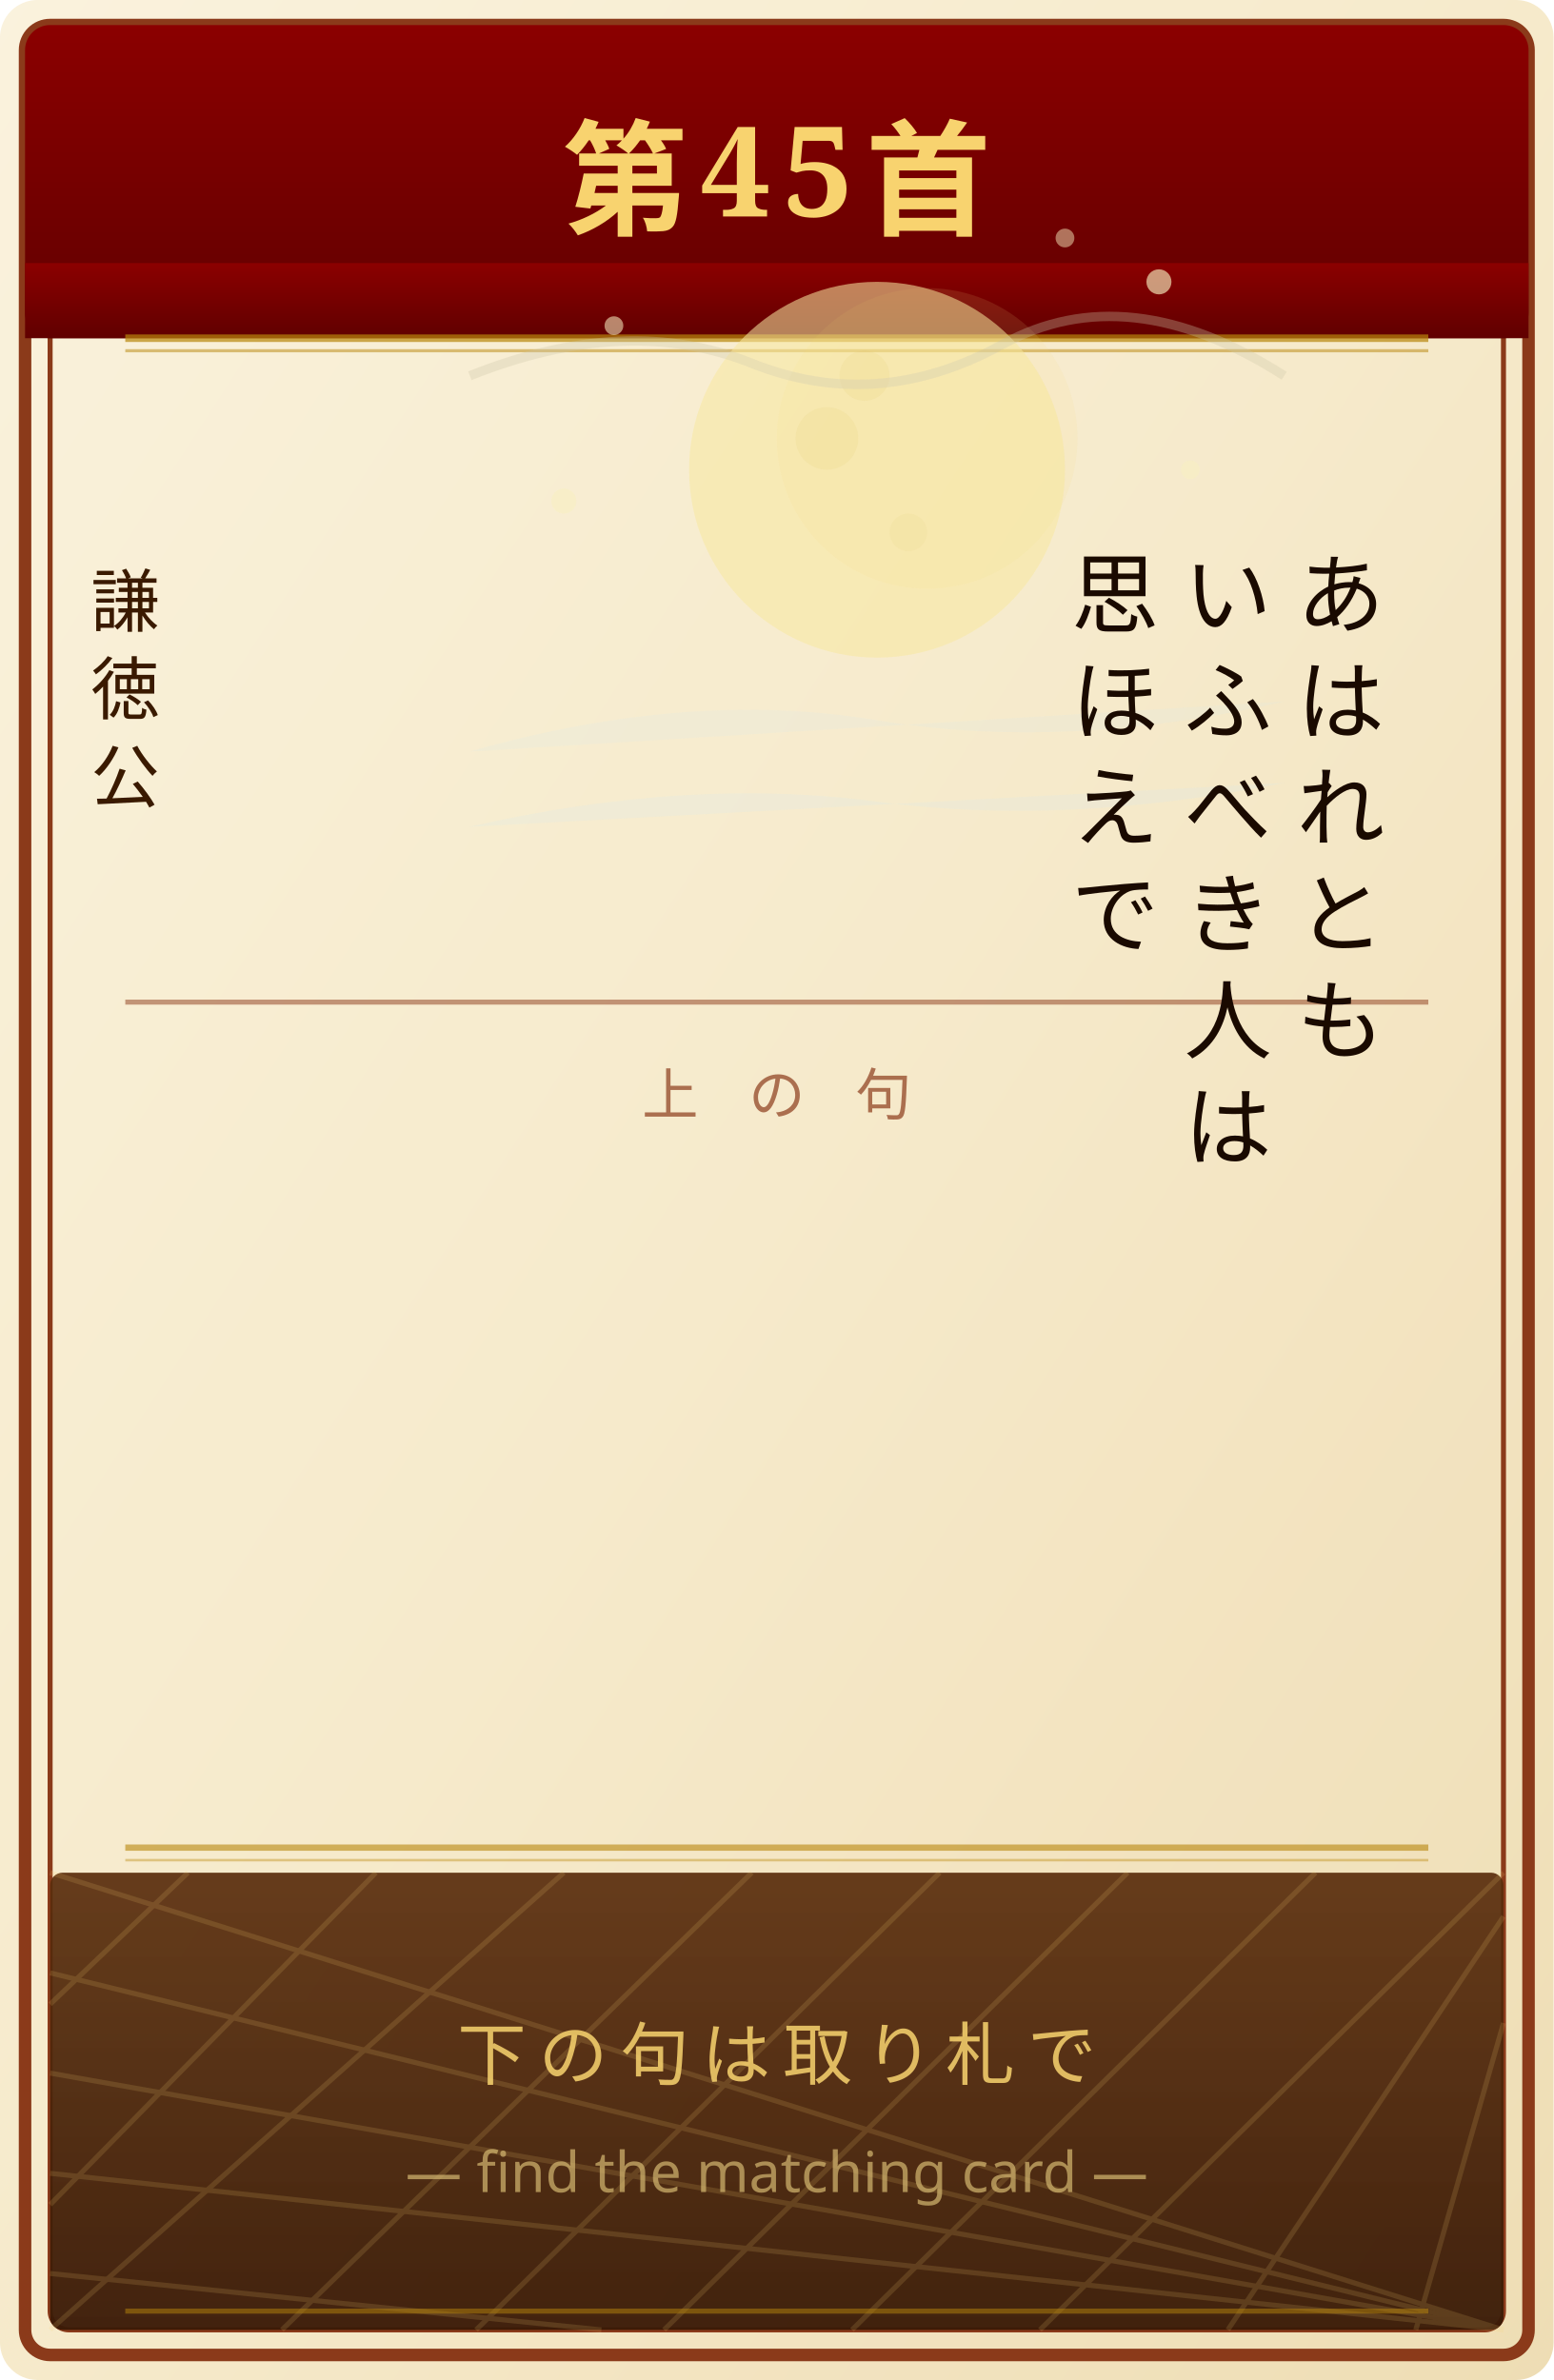
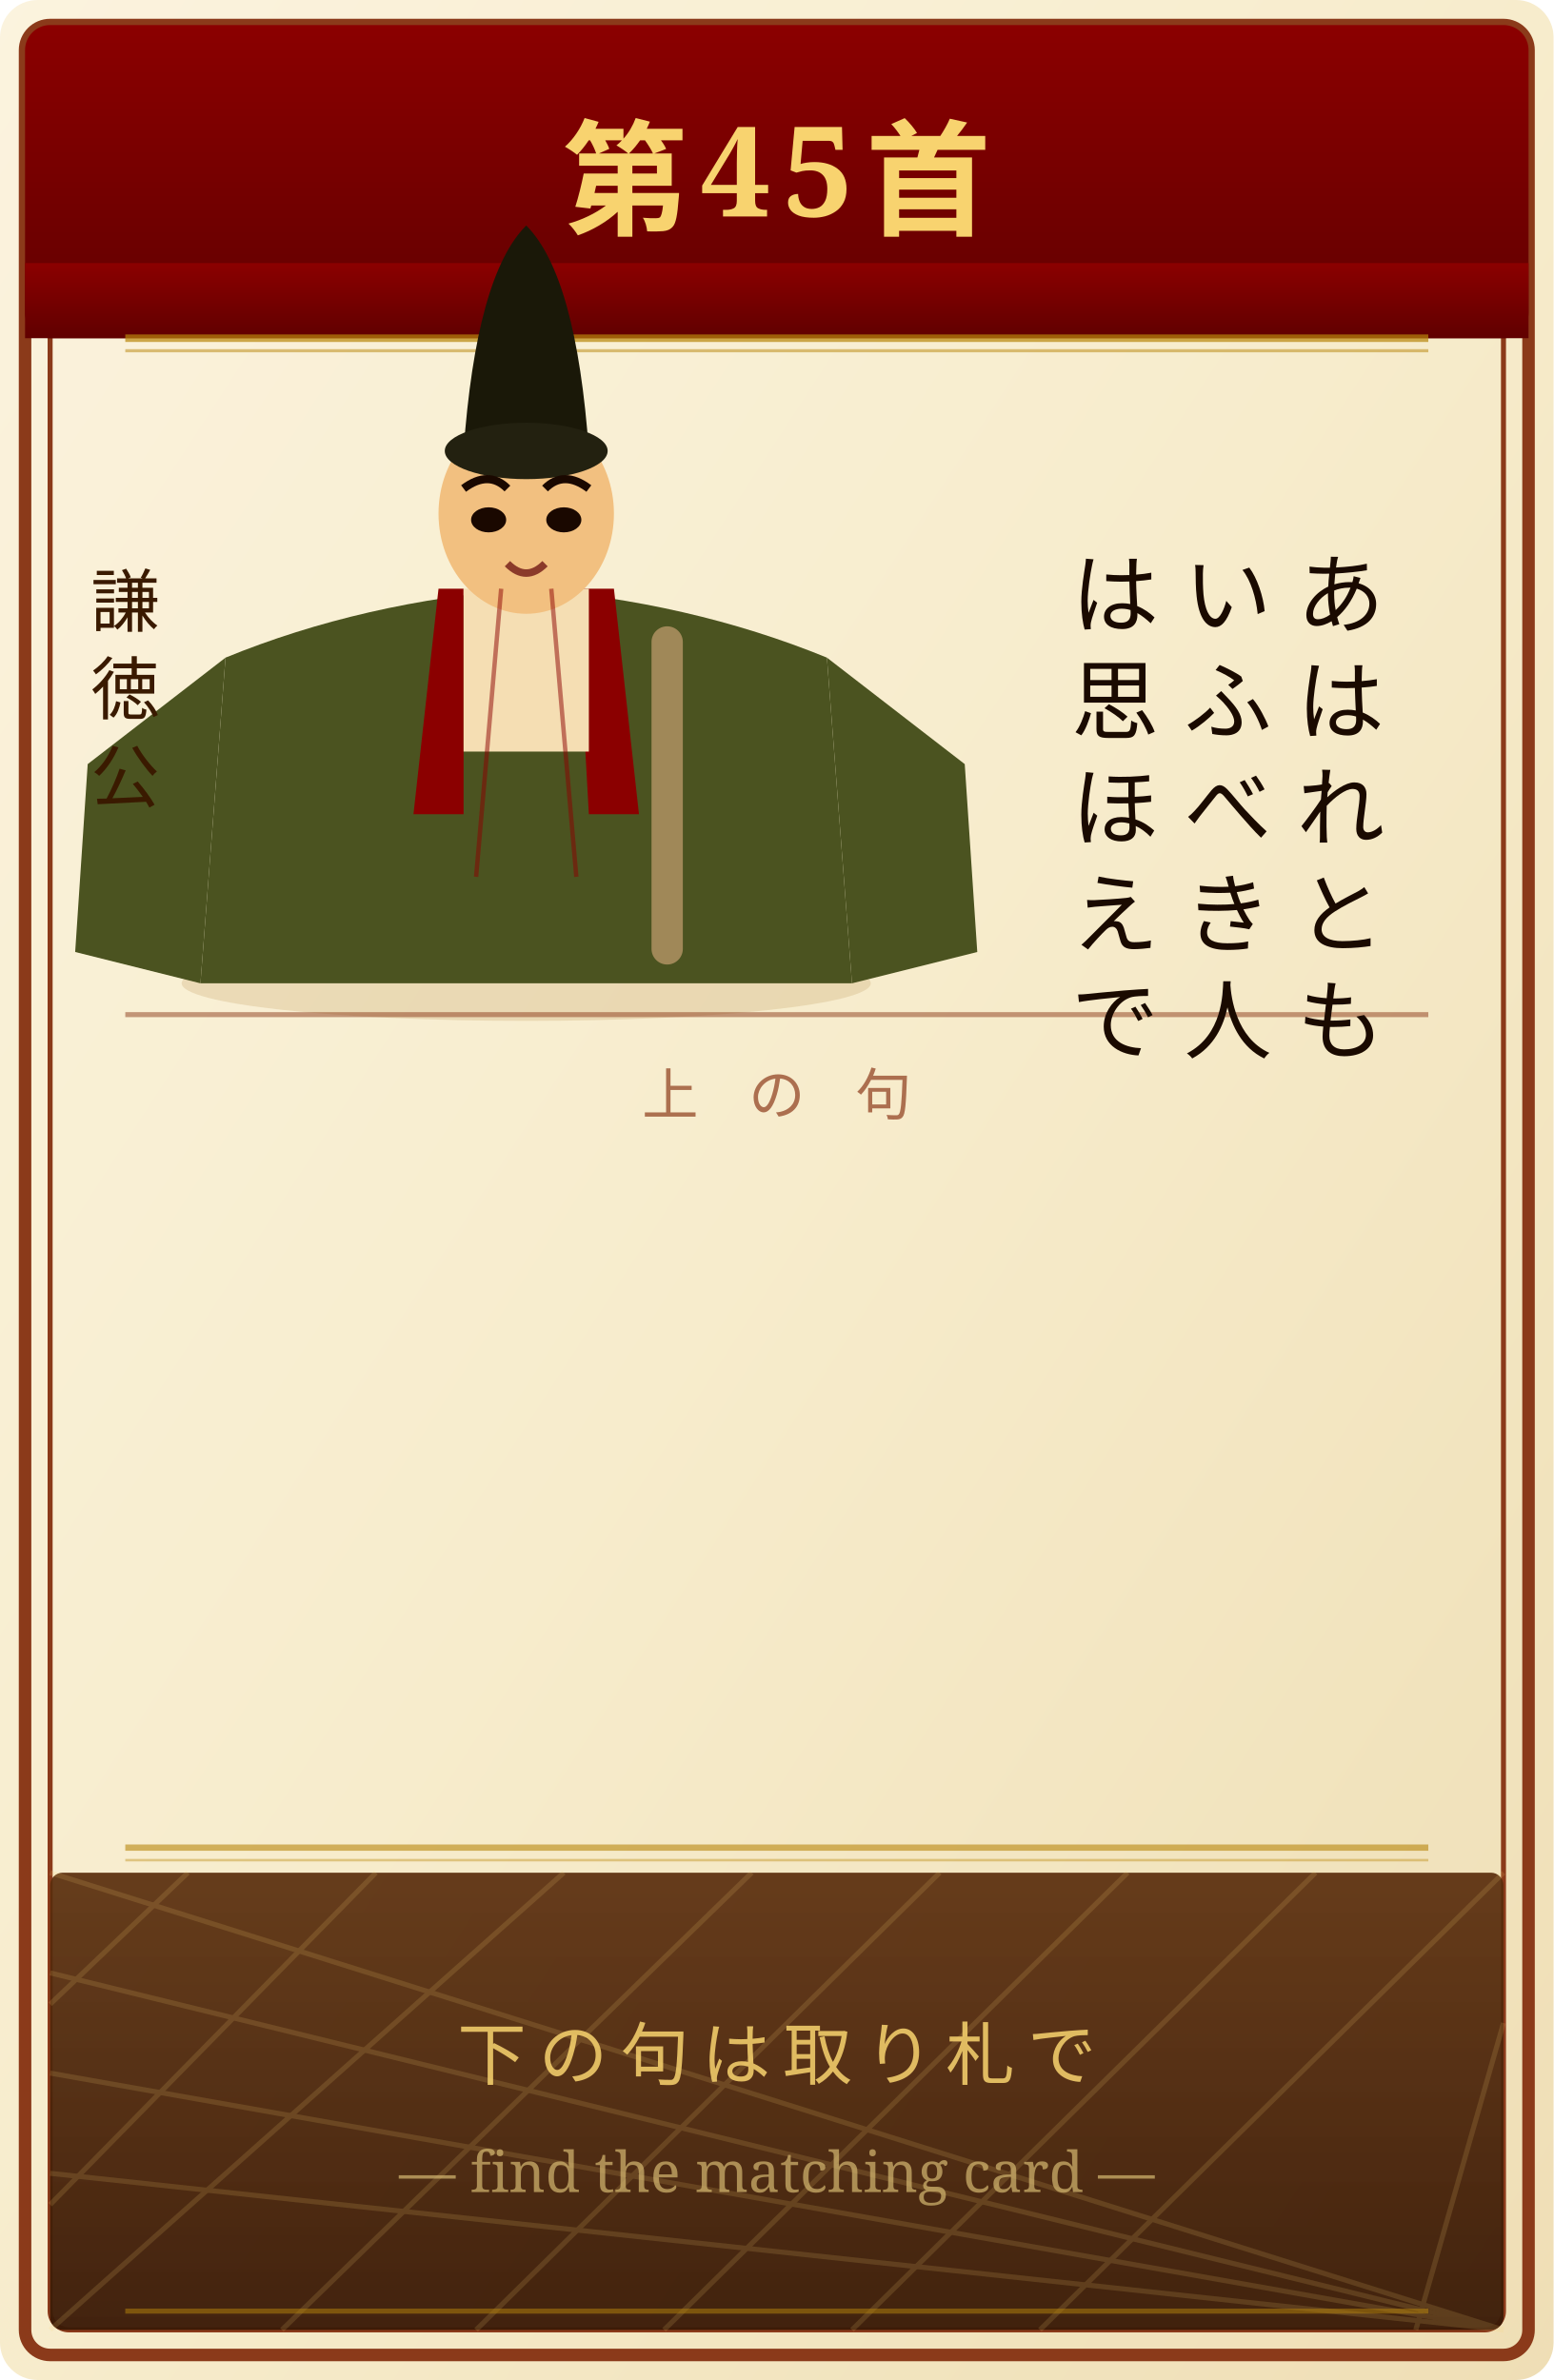
<svg xmlns="http://www.w3.org/2000/svg" viewBox="0 0 248 380" width="248" height="380">
  <defs>
    <linearGradient id="paper45" x1="0%" y1="0%" x2="100%" y2="100%">
      <stop offset="0%" style="stop-color:#fdf6e3" />
      <stop offset="50%" style="stop-color:#f9eed0" />
      <stop offset="100%" style="stop-color:#f0e0b8" />
    </linearGradient>
    <linearGradient id="hdr45" x1="0%" y1="0%" x2="0%" y2="100%">
      <stop offset="0%" style="stop-color:#8b0000" />
      <stop offset="100%" style="stop-color:#600000" />
    </linearGradient>
    <linearGradient id="mask45" x1="0%" y1="0%" x2="0%" y2="100%">
      <stop offset="0%" style="stop-color:#5a2d0c;stop-opacity:0.92" />
      <stop offset="100%" style="stop-color:#3a1a06;stop-opacity:0.96" />
    </linearGradient>
-     <filter id="aged45">
-       <feTurbulence type="fractalNoise" baseFrequency="0.65" numOctaves="3" result="noise" />
-       <feColorMatrix type="saturate" values="0" in="noise" result="grayNoise" />
-       <feBlend in="SourceGraphic" in2="grayNoise" mode="multiply" result="blended" />
-       <feComponentTransfer in="blended">
-         <feFuncA type="linear" slope="1" />
-       </feComponentTransfer>
-     </filter>
-     <clipPath id="cardClip45">
+     <clipPath id="cc45">
      <rect x="0" y="0" width="248" height="380" rx="6" />
    </clipPath>
  </defs>
-   <g clip-path="url(#cardClip45)">
+   <g clip-path="url(#cc45)">
    <rect width="248" height="380" fill="url(#paper45)" />
-     <rect width="248" height="380" fill="#c8a870" opacity="0.06" />
+     <rect width="248" height="380" fill="#c8a870" opacity="0.04" />
    <rect x="4" y="4" width="240" height="372" rx="4" fill="none" stroke="#8b3a1a" stroke-width="2" />
    <rect x="8" y="8" width="232" height="364" rx="3" fill="none" stroke="#8b3a1a" stroke-width="0.8" />
    <rect x="4" y="4" width="240" height="50" rx="4" fill="url(#hdr45)" />
    <rect x="4" y="42" width="240" height="12" fill="url(#hdr45)" />
    <text x="124" y="36" text-anchor="middle" font-family="'Hiragino Mincho ProN','Yu Mincho','MS Mincho',serif" font-size="20" fill="#f8d36f" font-weight="bold" letter-spacing="2">第45首</text>
    <line x1="20" y1="54" x2="228" y2="54" stroke="#b8860b" stroke-width="1.2" opacity="0.7" />
    <line x1="20" y1="56" x2="228" y2="56" stroke="#b8860b" stroke-width="0.5" opacity="0.5" />
-     <g opacity="0.8" transform="translate(140,90)">
-       <circle cx="0" cy="-15" r="30" fill="#f8e8a0" opacity="0.7" />
-       <circle cx="8" cy="-20" r="24" fill="#f0d880" opacity="0.15" />
-       <circle cx="-8" cy="-20" r="5" fill="#e0c870" opacity="0.2" />
-       <circle cx="5" cy="-5" r="3" fill="#e0c870" opacity="0.15" />
-       <circle cx="-2" cy="-30" r="4" fill="#e0c870" opacity="0.2" />
-       <circle cx="45" cy="-45" r="2" fill="#f8f0c0" opacity="0.8" />
-       <circle cx="-42" cy="-38" r="1.5" fill="#f8f0c0" opacity="0.7" />
-       <circle cx="50" cy="-15" r="1.5" fill="#f8f0c0" opacity="0.6" />
-       <circle cx="-50" cy="-10" r="2" fill="#f8f0c0" opacity="0.7" />
-       <circle cx="30" cy="-52" r="1.5" fill="#f8f0c0" opacity="0.6" />
-       <path d="M-65,-30 Q-40,-40 -20,-32 Q0,-24 20,-35 Q40,-46 65,-30" fill="none" stroke="#d0c8a8" stroke-width="1.5" opacity="0.4" />
-       <path d="M-65,30 Q-30,20 0,25 Q30,30 65,22" fill="#d0e8f0" opacity="0.2" />
-       <path d="M-65,42 Q-30,34 0,38 Q30,42 65,35" fill="#d0e8f0" opacity="0.25" />
+     <g transform="translate(0,0)">
+       <ellipse cx="84" cy="157" rx="55" ry="6" fill="#C8A870" opacity="0.3" />
+       <path d="M32,157 L36,105 Q58,96 84,94 Q110,96 132,105 L136,157 Z" fill="#4B5320" />
+       <path d="M36,105 L14,122 L12,152 L32,157 Z" fill="#4B5320" />
+       <path d="M132,105 L154,122 L156,152 L136,157 Z" fill="#4B5320" />
+       <path d="M70,94 L66,130 L74,130 L74,94 Z" fill="#8B0000" />
+       <path d="M92,94 L94,130 L102,130 L98,94 Z" fill="#8B0000" />
+       <path d="M74,94 L74,120 L94,120 L94,94 Z" fill="#F5DEB3" />
+       <ellipse cx="84" cy="82" rx="14" ry="16" fill="#F2C080" />
+       <path d="M74,72 Q76,44 84,36 Q92,44 94,72 Z" fill="#1a1808" />
+       <ellipse cx="84" cy="72" rx="13" ry="4.5" fill="#232110" />
+       <ellipse cx="78" cy="83" rx="2.8" ry="2" fill="#1a0800" />
+       <ellipse cx="90" cy="83" rx="2.8" ry="2" fill="#1a0800" />
+       <path d="M74,78 Q78,75 81,78" stroke="#1a0800" stroke-width="1.3" fill="none" />
+       <path d="M87,78 Q90,75 94,78" stroke="#1a0800" stroke-width="1.3" fill="none" />
+       <path d="M81,90 Q84,93 87,90" stroke="#8B3A2A" stroke-width="1.2" fill="none" />
+       <rect x="104" y="100" width="5" height="54" rx="2.5" fill="#A08858" />
+       <path d="M80,94 L76,140" stroke="#8B0000" stroke-width="0.7" opacity="0.5" />
+       <path d="M88,94 L92,140" stroke="#8B0000" stroke-width="0.7" opacity="0.5" />
    </g>
-     <line x1="20" y1="160" x2="228" y2="160" stroke="#8b3a1a" stroke-width="0.8" opacity="0.5" />
+     <line x1="20" y1="162" x2="228" y2="162" stroke="#8b3a1a" stroke-width="0.8" opacity="0.5" />
    <text x="124" y="178" text-anchor="middle" font-family="'Hiragino Mincho ProN','Yu Mincho','MS Mincho',serif" font-size="9" fill="#8b3a1a" opacity="0.7" letter-spacing="3">上 の 句</text>
    <text x="214" y="100" font-family="'Hiragino Mincho ProN','Yu Mincho','MS Mincho',serif" font-size="14" fill="#1a0a00" text-anchor="middle">あ</text>
    <text x="214" y="117" font-family="'Hiragino Mincho ProN','Yu Mincho','MS Mincho',serif" font-size="14" fill="#1a0a00" text-anchor="middle">は</text>
    <text x="214" y="134" font-family="'Hiragino Mincho ProN','Yu Mincho','MS Mincho',serif" font-size="14" fill="#1a0a00" text-anchor="middle">れ</text>
    <text x="214" y="151" font-family="'Hiragino Mincho ProN','Yu Mincho','MS Mincho',serif" font-size="14" fill="#1a0a00" text-anchor="middle">と</text>
    <text x="214" y="168" font-family="'Hiragino Mincho ProN','Yu Mincho','MS Mincho',serif" font-size="14" fill="#1a0a00" text-anchor="middle">も</text>
    <text x="196" y="100" font-family="'Hiragino Mincho ProN','Yu Mincho','MS Mincho',serif" font-size="14" fill="#1a0a00" text-anchor="middle">い</text>
    <text x="196" y="117" font-family="'Hiragino Mincho ProN','Yu Mincho','MS Mincho',serif" font-size="14" fill="#1a0a00" text-anchor="middle">ふ</text>
    <text x="196" y="134" font-family="'Hiragino Mincho ProN','Yu Mincho','MS Mincho',serif" font-size="14" fill="#1a0a00" text-anchor="middle">べ</text>
    <text x="196" y="151" font-family="'Hiragino Mincho ProN','Yu Mincho','MS Mincho',serif" font-size="14" fill="#1a0a00" text-anchor="middle">き</text>
    <text x="196" y="168" font-family="'Hiragino Mincho ProN','Yu Mincho','MS Mincho',serif" font-size="14" fill="#1a0a00" text-anchor="middle">人</text>
-     <text x="196" y="185" font-family="'Hiragino Mincho ProN','Yu Mincho','MS Mincho',serif" font-size="14" fill="#1a0a00" text-anchor="middle">は</text>
-     <text x="178" y="100" font-family="'Hiragino Mincho ProN','Yu Mincho','MS Mincho',serif" font-size="14" fill="#1a0a00" text-anchor="middle">思</text>
-     <text x="178" y="117" font-family="'Hiragino Mincho ProN','Yu Mincho','MS Mincho',serif" font-size="14" fill="#1a0a00" text-anchor="middle">ほ</text>
-     <text x="178" y="134" font-family="'Hiragino Mincho ProN','Yu Mincho','MS Mincho',serif" font-size="14" fill="#1a0a00" text-anchor="middle">え</text>
-     <text x="178" y="151" font-family="'Hiragino Mincho ProN','Yu Mincho','MS Mincho',serif" font-size="14" fill="#1a0a00" text-anchor="middle">で</text>
+     <text x="178" y="100" font-family="'Hiragino Mincho ProN','Yu Mincho','MS Mincho',serif" font-size="14" fill="#1a0a00" text-anchor="middle">は</text>
+     <text x="178" y="117" font-family="'Hiragino Mincho ProN','Yu Mincho','MS Mincho',serif" font-size="14" fill="#1a0a00" text-anchor="middle">思</text>
+     <text x="178" y="134" font-family="'Hiragino Mincho ProN','Yu Mincho','MS Mincho',serif" font-size="14" fill="#1a0a00" text-anchor="middle">ほ</text>
+     <text x="178" y="151" font-family="'Hiragino Mincho ProN','Yu Mincho','MS Mincho',serif" font-size="14" fill="#1a0a00" text-anchor="middle">え</text>
+     <text x="178" y="168" font-family="'Hiragino Mincho ProN','Yu Mincho','MS Mincho',serif" font-size="14" fill="#1a0a00" text-anchor="middle">で</text>
    <text x="20" y="100" font-family="'Hiragino Mincho ProN','Yu Mincho','MS Mincho',serif" font-size="11" fill="#3a1a00" text-anchor="middle">謙</text>
    <text x="20" y="114" font-family="'Hiragino Mincho ProN','Yu Mincho','MS Mincho',serif" font-size="11" fill="#3a1a00" text-anchor="middle">徳</text>
    <text x="20" y="128" font-family="'Hiragino Mincho ProN','Yu Mincho','MS Mincho',serif" font-size="11" fill="#3a1a00" text-anchor="middle">公</text>
    <line x1="20" y1="295" x2="228" y2="295" stroke="#b8860b" stroke-width="1" opacity="0.6" />
    <line x1="20" y1="297" x2="228" y2="297" stroke="#b8860b" stroke-width="0.4" opacity="0.4" />
    <rect x="8" y="299" width="232" height="73" rx="2" fill="url(#mask45)" />
    <g opacity="0.15">
      <line x1="8" y1="299" x2="240" y2="372" stroke="#f8d36f" stroke-width="0.8" />
      <line x1="8" y1="315" x2="240" y2="372" stroke="#f8d36f" stroke-width="0.8" />
      <line x1="8" y1="331" x2="240" y2="372" stroke="#f8d36f" stroke-width="0.8" />
      <line x1="8" y1="347" x2="240" y2="372" stroke="#f8d36f" stroke-width="0.8" />
-       <line x1="8" y1="363" x2="96" y2="372" stroke="#f8d36f" stroke-width="0.8" />
-       <line x1="8" y1="299" x2="8" y2="299" stroke="#f8d36f" stroke-width="0.8" />
      <line x1="30" y1="299" x2="8" y2="320" stroke="#f8d36f" stroke-width="0.8" />
      <line x1="60" y1="299" x2="8" y2="352" stroke="#f8d36f" stroke-width="0.8" />
      <line x1="90" y1="299" x2="8" y2="372" stroke="#f8d36f" stroke-width="0.8" />
      <line x1="120" y1="299" x2="45" y2="372" stroke="#f8d36f" stroke-width="0.8" />
      <line x1="150" y1="299" x2="76" y2="372" stroke="#f8d36f" stroke-width="0.8" />
      <line x1="180" y1="299" x2="106" y2="372" stroke="#f8d36f" stroke-width="0.8" />
      <line x1="210" y1="299" x2="136" y2="372" stroke="#f8d36f" stroke-width="0.8" />
      <line x1="240" y1="299" x2="166" y2="372" stroke="#f8d36f" stroke-width="0.8" />
-       <line x1="240" y1="306" x2="196" y2="372" stroke="#f8d36f" stroke-width="0.8" />
      <line x1="240" y1="323" x2="226" y2="372" stroke="#f8d36f" stroke-width="0.8" />
    </g>
    <text x="124" y="332" text-anchor="middle" font-family="'Hiragino Mincho ProN','Yu Mincho','MS Mincho',serif" font-size="11" fill="#f8d36f" opacity="0.85" letter-spacing="2">下の句は取り札で</text>
-     <text x="124" y="350" text-anchor="middle" font-family="'Hiragino Mincho ProN','Yu Mincho',sans-serif" font-size="9" fill="#d4b870" opacity="0.7">— find the matching card —</text>
+     <text x="124" y="350" text-anchor="middle" font-family="'Hiragino Mincho ProN','Yu Mincho','MS Mincho',serif" font-size="9" fill="#d4b870" opacity="0.7">— find the matching card —</text>
    <line x1="20" y1="369" x2="228" y2="369" stroke="#b8860b" stroke-width="0.8" opacity="0.5" />
  </g>
</svg>
